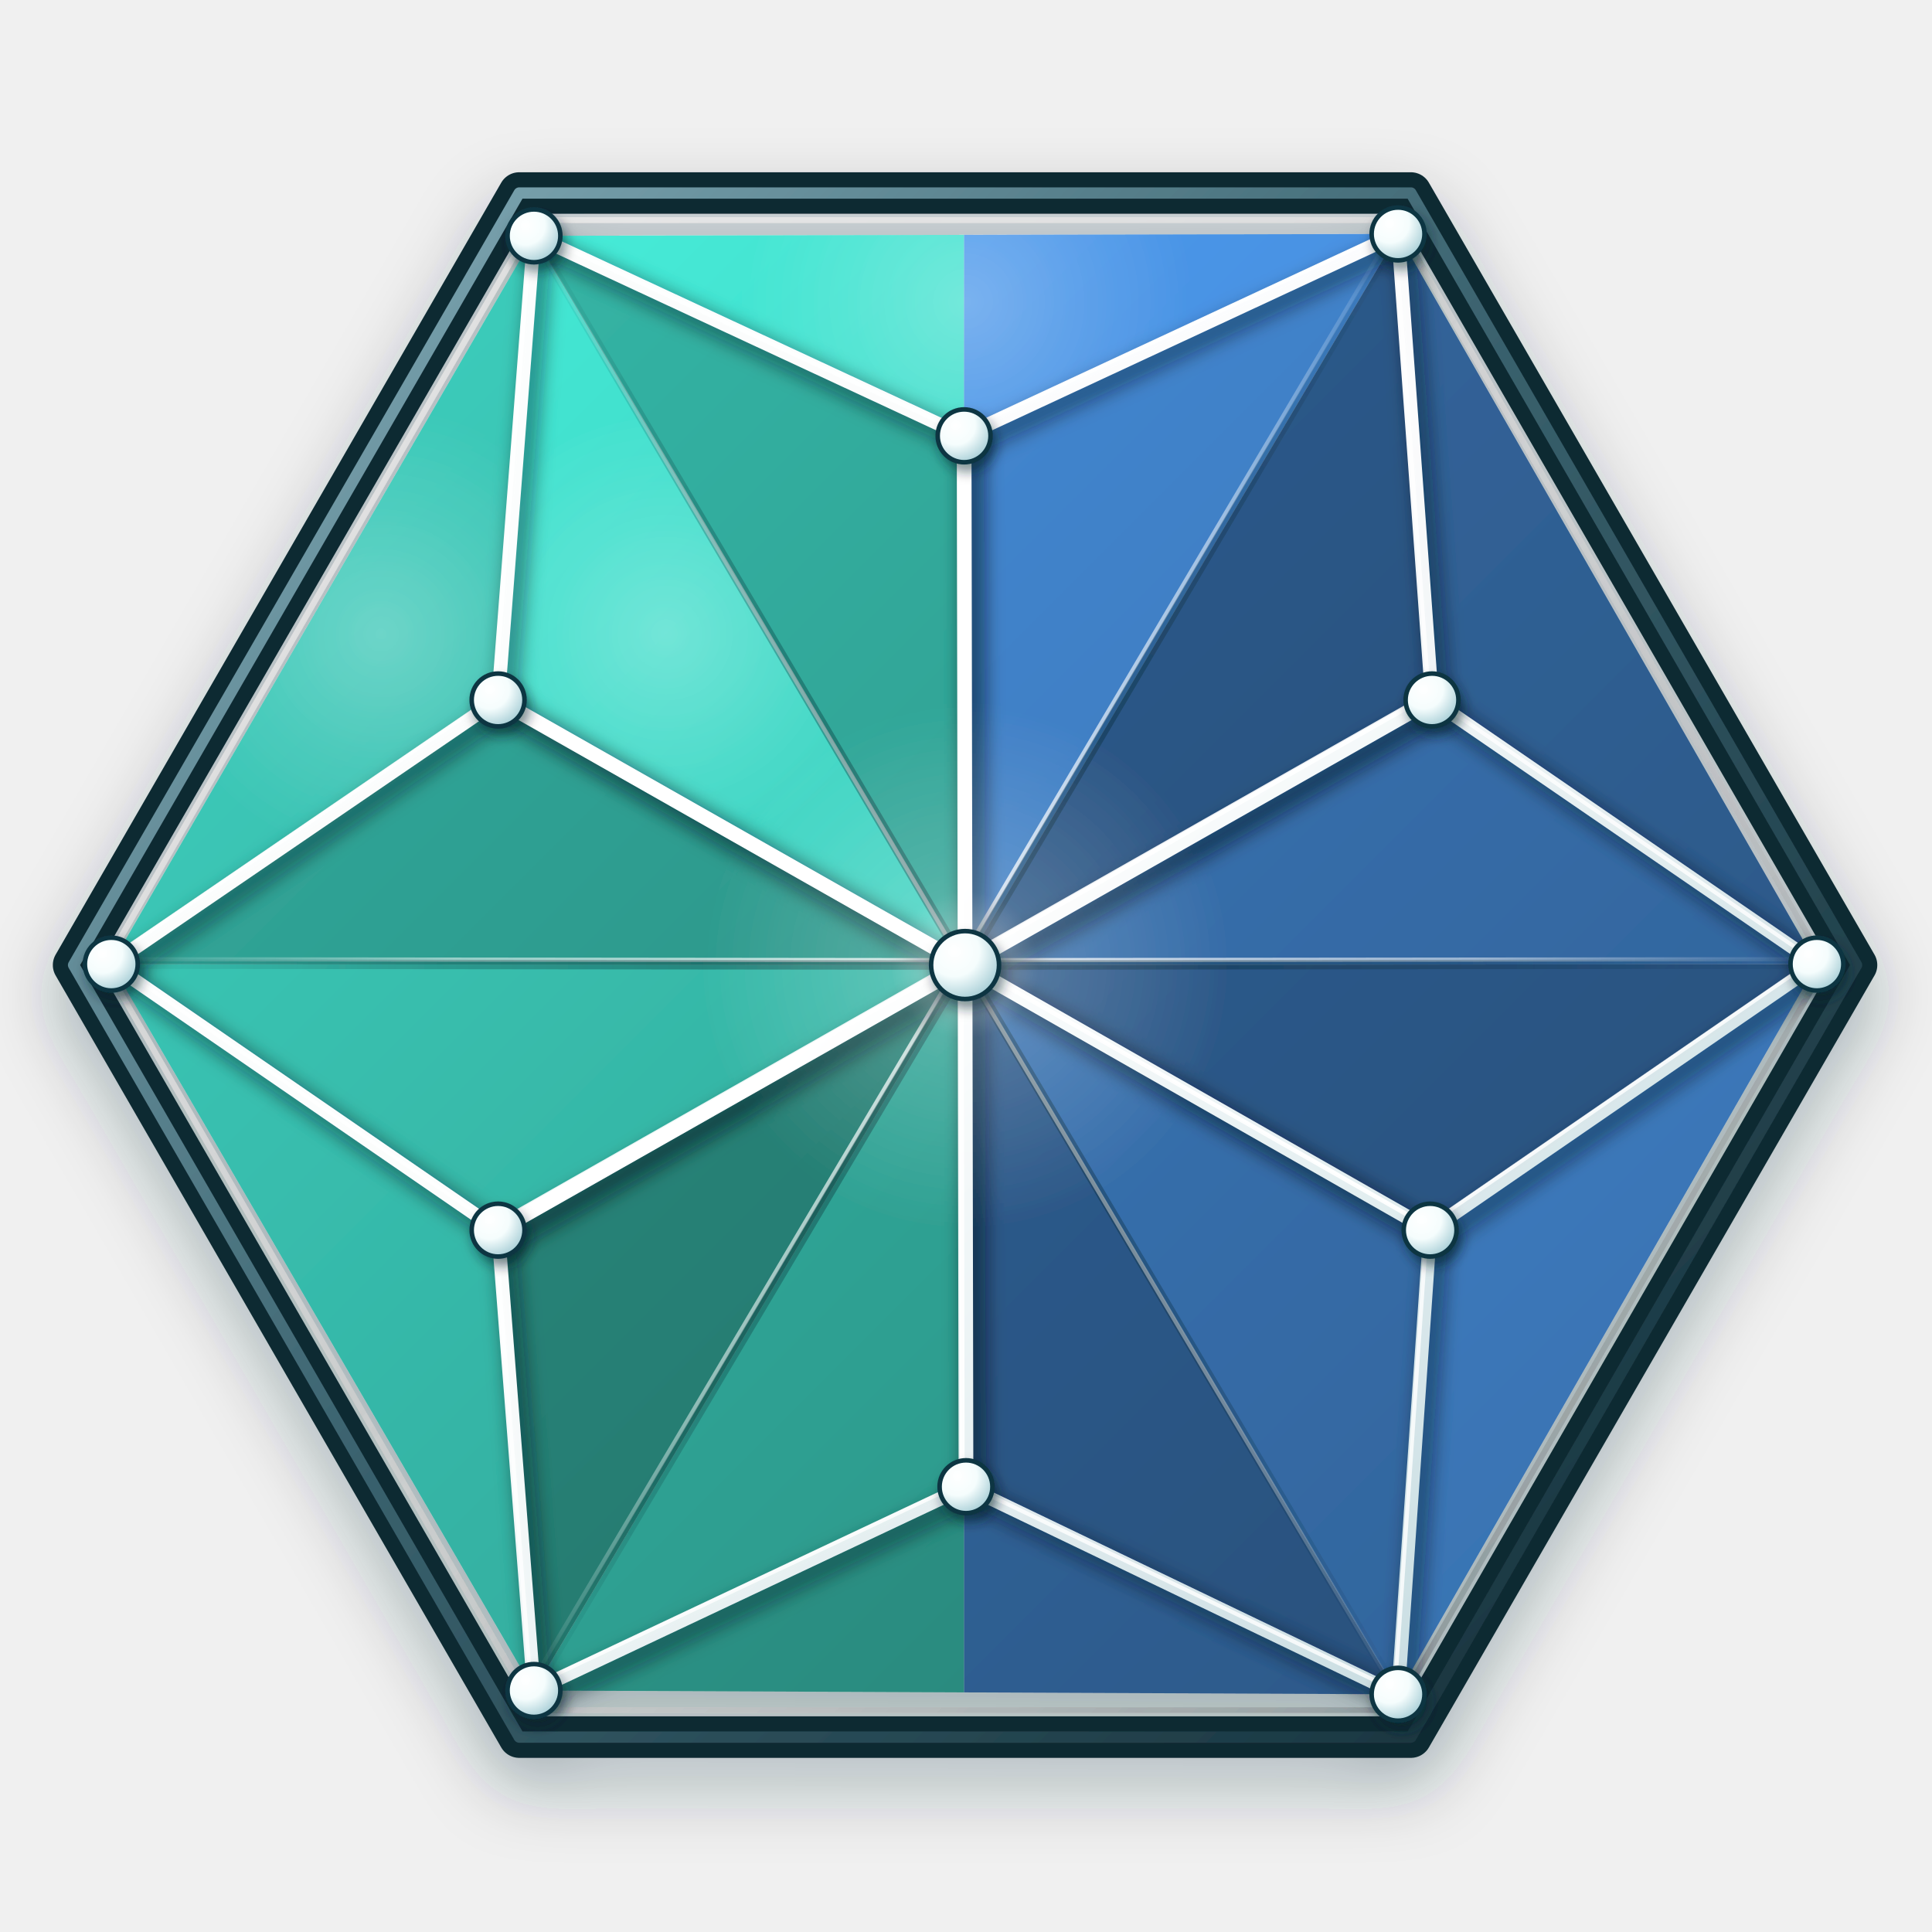
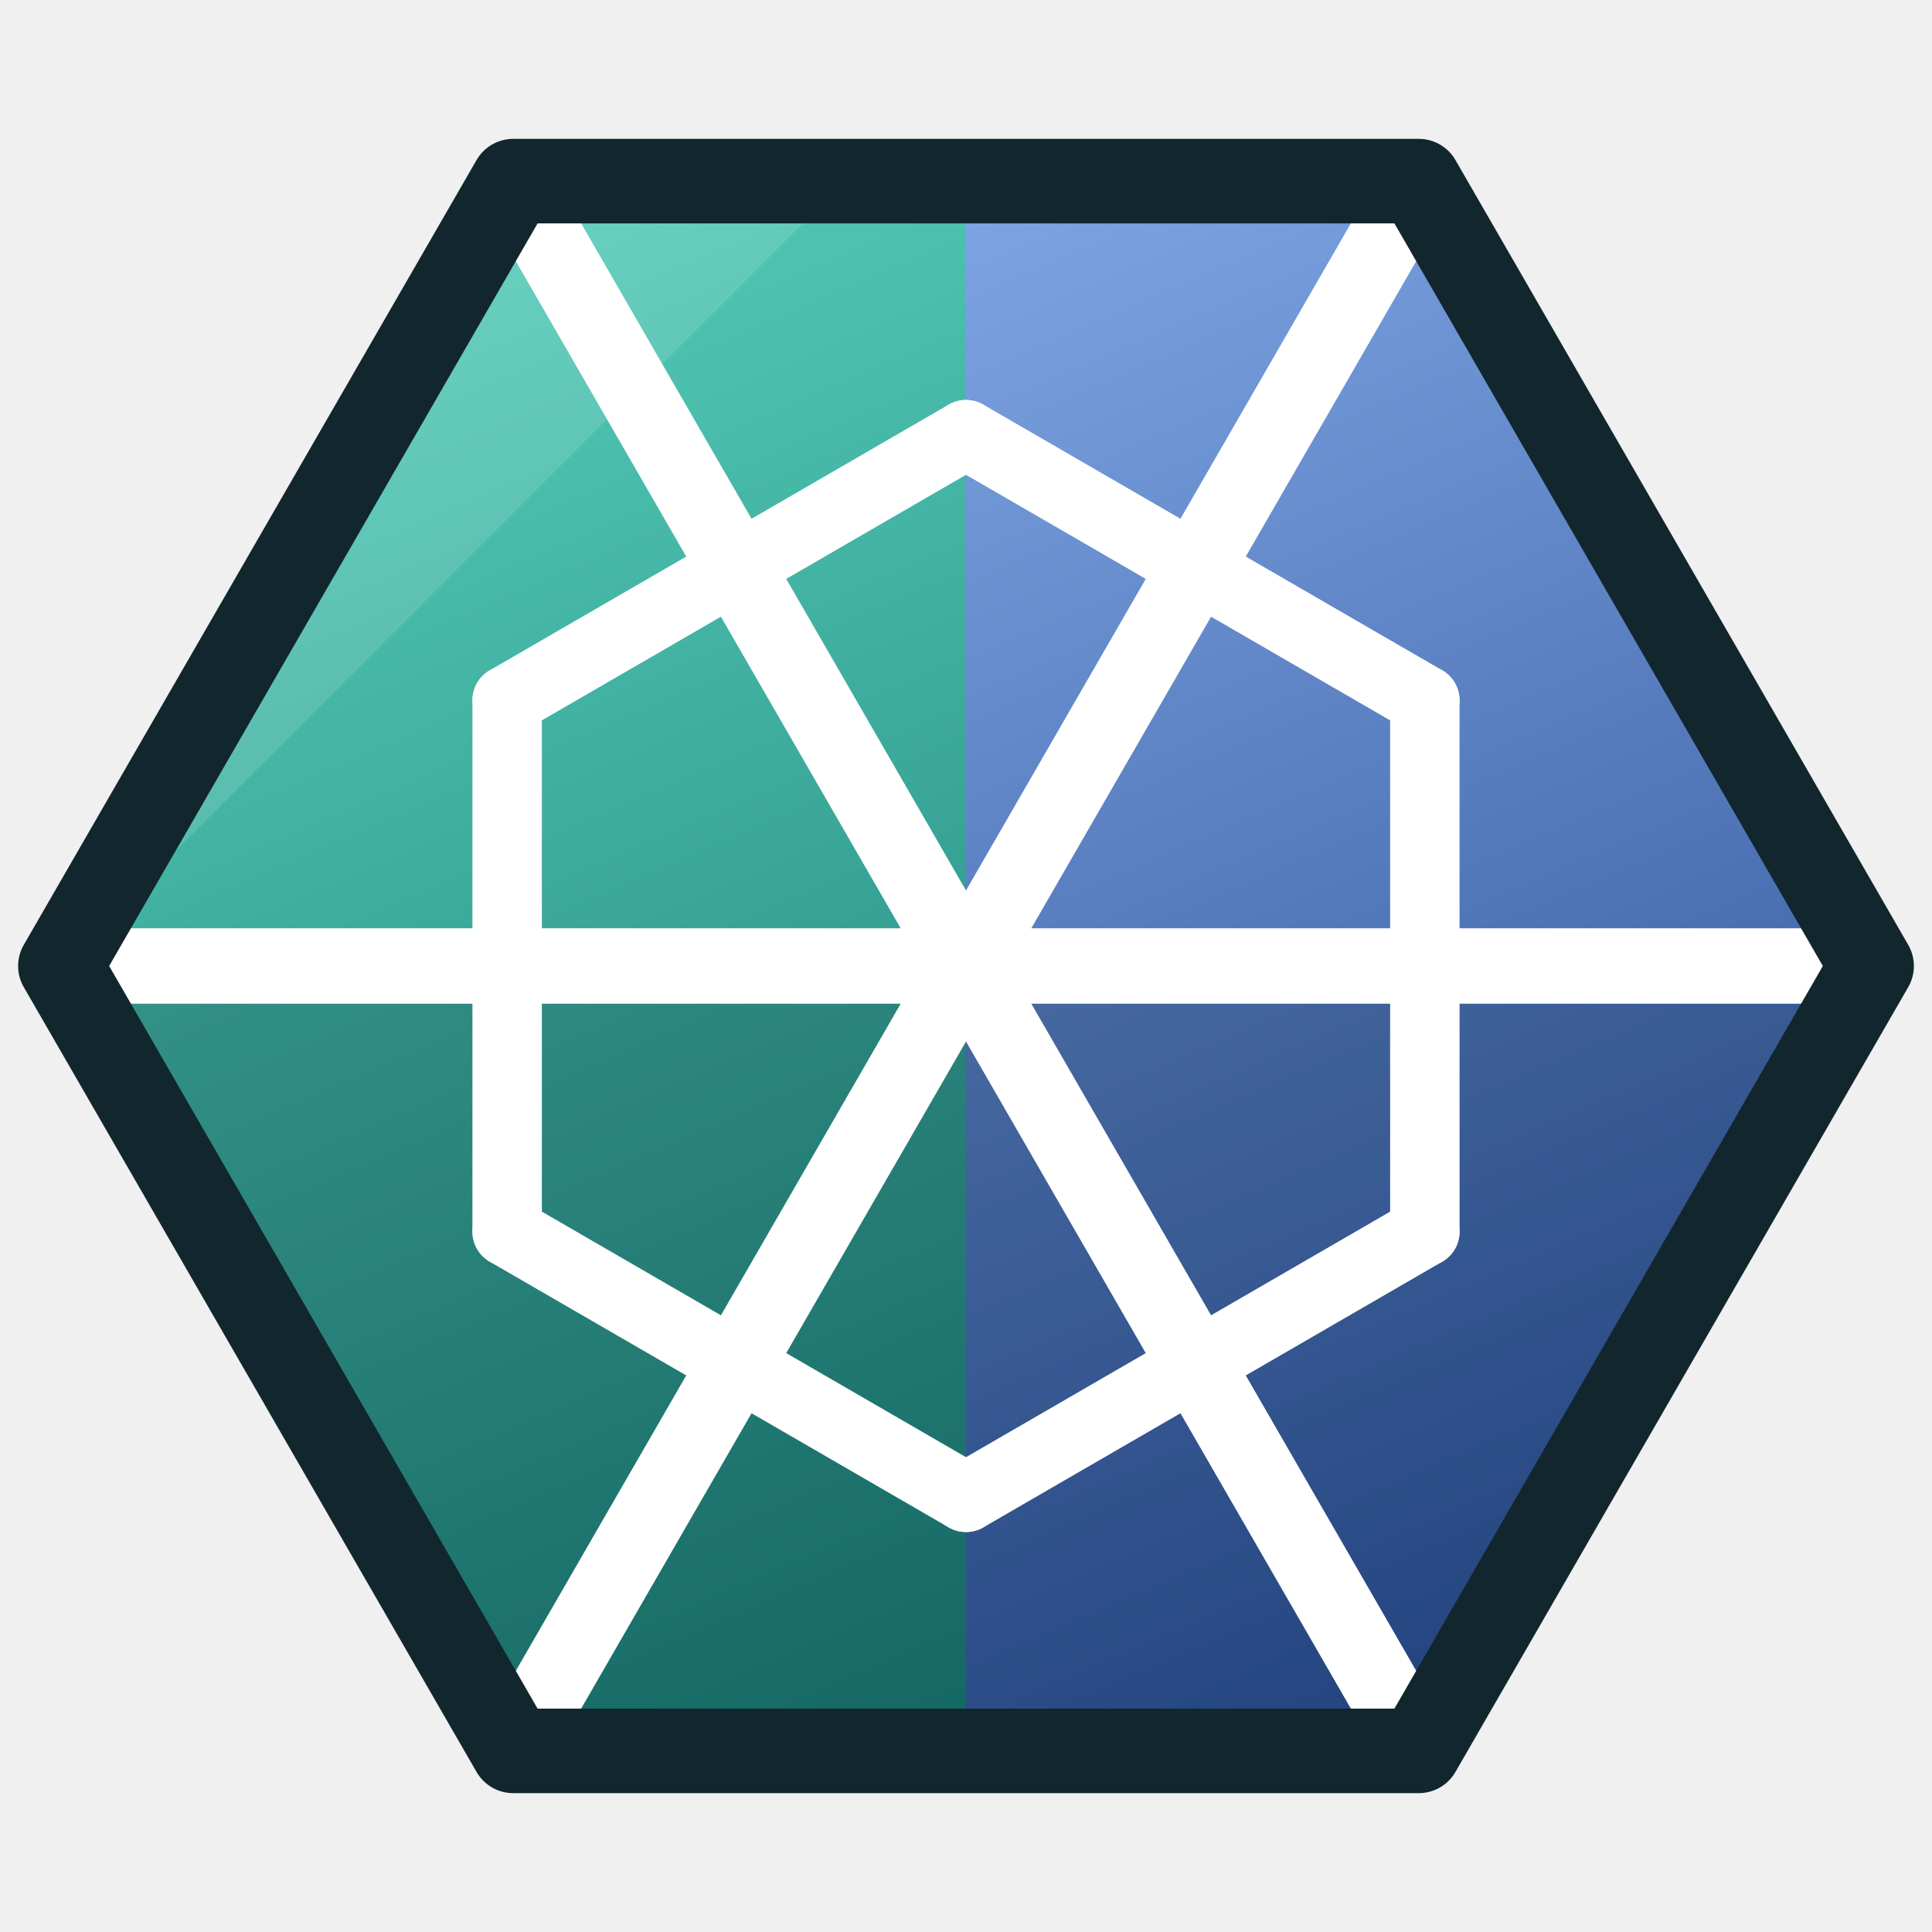
- <svg xmlns="http://www.w3.org/2000/svg" viewBox="0 0 1024 1024" width="1024" height="1024">
+ <svg xmlns="http://www.w3.org/2000/svg" viewBox="0 0 64 64" width="64" height="64">
  <defs>
-     <filter id="dsBig" x="-25%" y="-25%" width="150%" height="150%">
-       <feDropShadow dx="0" dy="16" stdDeviation="18" flood-color="#062A35" flood-opacity="0.32" />
-     </filter>
-     <filter id="dsRod" x="-45%" y="-45%" width="190%" height="190%">
-       <feGaussianBlur stdDeviation="5" />
-     </filter>
-     <filter id="dsNode" x="-70%" y="-70%" width="240%" height="240%">
-       <feDropShadow dx="2" dy="4" stdDeviation="3" flood-color="#02222C" flood-opacity="0.5" />
-     </filter>
-     <linearGradient id="gRod" gradientUnits="userSpaceOnUse" x1="120" y1="120" x2="940" y2="940">
-       <stop offset="0" stop-color="#FFFFFF" />
-       <stop offset="0.45" stop-color="#FFFFFF" />
-       <stop offset="1" stop-color="#BBD6DB" />
-     </linearGradient>
-     <linearGradient id="gBevel" gradientUnits="userSpaceOnUse" x1="140" y1="140" x2="900" y2="900">
-       <stop offset="0" stop-color="#7FA8B4" />
-       <stop offset="0.45" stop-color="#3A626E" />
-       <stop offset="1" stop-color="#15303A" />
-     </linearGradient>
-     <linearGradient id="gFres" gradientUnits="userSpaceOnUse" x1="150" y1="150" x2="900" y2="900">
-       <stop offset="0" stop-color="#FFFFFF" stop-opacity="0.30" />
-       <stop offset="0.42" stop-color="#FFFFFF" stop-opacity="0.05" />
-       <stop offset="1" stop-color="#02141C" stop-opacity="0.30" />
-     </linearGradient>
-     <radialGradient id="gNode" cx="34%" cy="30%" r="74%">
-       <stop offset="0" stop-color="#FFFFFF" />
-       <stop offset="0.5" stop-color="#F5FDFD" />
-       <stop offset="1" stop-color="#A9CFD7" />
-     </radialGradient>
-     <radialGradient id="gCore" cx="50%" cy="50%" r="50%">
-       <stop offset="0" stop-color="#FFFFFF" stop-opacity="0.55" />
-       <stop offset="0.28" stop-color="#FFFFFF" stop-opacity="0.18" />
-       <stop offset="1" stop-color="#FFFFFF" stop-opacity="0" />
-     </radialGradient>
-     <radialGradient id="gSpec" cx="28%" cy="20%" r="58%">
-       <stop offset="0" stop-color="#FFFFFF" stop-opacity="0.16" />
-       <stop offset="1" stop-color="#FFFFFF" stop-opacity="0" />
-     </radialGradient>
-     <radialGradient id="gAO" cx="78%" cy="86%" r="58%">
-       <stop offset="0" stop-color="#02141C" stop-opacity="0.10" />
-       <stop offset="1" stop-color="#02141C" stop-opacity="0" />
-     </radialGradient>
-     <clipPath id="hexClip">
-       <polygon points="996.0,511.5 753.8,91.9 269.2,91.9 27.0,511.5 269.2,931.1 753.8,931.1" />
-     </clipPath>
-     <clipPath id="hexInner">
-       <polygon points="969.5,511.5 740.5,114.9 282.5,114.9 53.5,511.5 282.5,908.1 740.5,908.1" />
-     </clipPath>
-     <linearGradient id="cl0" gradientUnits="userSpaceOnUse" x1="59.0" y1="511.0" x2="511.5" y2="511.5">
-       <stop offset="0" stop-color="#FFFFFF" stop-opacity="0.03" />
-       <stop offset="0.40" stop-color="#FFFFFF" stop-opacity="0.50" />
-       <stop offset="1" stop-color="#FFFFFF" stop-opacity="0.80" />
-     </linearGradient>
-     <linearGradient id="cd0" gradientUnits="userSpaceOnUse" x1="59.0" y1="511.0" x2="511.5" y2="511.5">
-       <stop offset="0" stop-color="#032028" stop-opacity="0.02" />
-       <stop offset="0.40" stop-color="#032028" stop-opacity="0.24" />
-       <stop offset="1" stop-color="#032028" stop-opacity="0.42" />
-     </linearGradient>
-     <linearGradient id="cl1" gradientUnits="userSpaceOnUse" x1="283.0" y1="125.0" x2="511.5" y2="511.5">
-       <stop offset="0" stop-color="#FFFFFF" stop-opacity="0.03" />
-       <stop offset="0.40" stop-color="#FFFFFF" stop-opacity="0.50" />
-       <stop offset="1" stop-color="#FFFFFF" stop-opacity="0.80" />
-     </linearGradient>
-     <linearGradient id="cd1" gradientUnits="userSpaceOnUse" x1="283.0" y1="125.0" x2="511.5" y2="511.5">
-       <stop offset="0" stop-color="#032028" stop-opacity="0.02" />
-       <stop offset="0.40" stop-color="#032028" stop-opacity="0.24" />
-       <stop offset="1" stop-color="#032028" stop-opacity="0.42" />
-     </linearGradient>
-     <linearGradient id="cl2" gradientUnits="userSpaceOnUse" x1="741.0" y1="124.0" x2="511.5" y2="511.5">
-       <stop offset="0" stop-color="#FFFFFF" stop-opacity="0.03" />
-       <stop offset="0.40" stop-color="#FFFFFF" stop-opacity="0.50" />
-       <stop offset="1" stop-color="#FFFFFF" stop-opacity="0.80" />
-     </linearGradient>
-     <linearGradient id="cd2" gradientUnits="userSpaceOnUse" x1="741.0" y1="124.0" x2="511.5" y2="511.5">
-       <stop offset="0" stop-color="#032028" stop-opacity="0.02" />
-       <stop offset="0.40" stop-color="#032028" stop-opacity="0.24" />
-       <stop offset="1" stop-color="#032028" stop-opacity="0.42" />
-     </linearGradient>
-     <linearGradient id="cl3" gradientUnits="userSpaceOnUse" x1="963.0" y1="511.0" x2="511.5" y2="511.5">
-       <stop offset="0" stop-color="#FFFFFF" stop-opacity="0.03" />
-       <stop offset="0.40" stop-color="#FFFFFF" stop-opacity="0.50" />
-       <stop offset="1" stop-color="#FFFFFF" stop-opacity="0.80" />
-     </linearGradient>
-     <linearGradient id="cd3" gradientUnits="userSpaceOnUse" x1="963.0" y1="511.0" x2="511.5" y2="511.5">
-       <stop offset="0" stop-color="#032028" stop-opacity="0.02" />
-       <stop offset="0.40" stop-color="#032028" stop-opacity="0.24" />
-       <stop offset="1" stop-color="#032028" stop-opacity="0.42" />
-     </linearGradient>
-     <linearGradient id="cl4" gradientUnits="userSpaceOnUse" x1="741.0" y1="898.0" x2="511.5" y2="511.5">
-       <stop offset="0" stop-color="#FFFFFF" stop-opacity="0.03" />
-       <stop offset="0.40" stop-color="#FFFFFF" stop-opacity="0.50" />
-       <stop offset="1" stop-color="#FFFFFF" stop-opacity="0.80" />
-     </linearGradient>
-     <linearGradient id="cd4" gradientUnits="userSpaceOnUse" x1="741.0" y1="898.0" x2="511.5" y2="511.5">
-       <stop offset="0" stop-color="#032028" stop-opacity="0.02" />
-       <stop offset="0.40" stop-color="#032028" stop-opacity="0.24" />
-       <stop offset="1" stop-color="#032028" stop-opacity="0.42" />
-     </linearGradient>
-     <linearGradient id="cl5" gradientUnits="userSpaceOnUse" x1="283.0" y1="896.0" x2="511.5" y2="511.5">
-       <stop offset="0" stop-color="#FFFFFF" stop-opacity="0.03" />
-       <stop offset="0.40" stop-color="#FFFFFF" stop-opacity="0.50" />
-       <stop offset="1" stop-color="#FFFFFF" stop-opacity="0.80" />
-     </linearGradient>
-     <linearGradient id="cd5" gradientUnits="userSpaceOnUse" x1="283.0" y1="896.0" x2="511.5" y2="511.5">
-       <stop offset="0" stop-color="#032028" stop-opacity="0.02" />
-       <stop offset="0.40" stop-color="#032028" stop-opacity="0.24" />
-       <stop offset="1" stop-color="#032028" stop-opacity="0.42" />
-     </linearGradient>
-     <linearGradient id="f0_1" gradientUnits="userSpaceOnUse" x1="103" y1="86" x2="603" y2="586">
-       <stop offset="0" stop-color="#46F0DC" />
-       <stop offset="1" stop-color="#3BC8B7" />
-     </linearGradient>
-     <linearGradient id="f0_0" gradientUnits="userSpaceOnUse" x1="103" y1="86" x2="603" y2="586">
-       <stop offset="0" stop-color="#51A2FA" />
-       <stop offset="1" stop-color="#4387D0" />
-     </linearGradient>
-     <linearGradient id="f1_1" gradientUnits="userSpaceOnUse" x1="185" y1="39" x2="685" y2="539">
-       <stop offset="0" stop-color="#36BAAA" />
-       <stop offset="1" stop-color="#2D9B8E" />
-     </linearGradient>
-     <linearGradient id="f1_0" gradientUnits="userSpaceOnUse" x1="185" y1="39" x2="685" y2="539">
-       <stop offset="0" stop-color="#3E7DC2" />
-       <stop offset="1" stop-color="#3468A1" />
-     </linearGradient>
-     <linearGradient id="f2_1" gradientUnits="userSpaceOnUse" x1="338" y1="39" x2="838" y2="539">
-       <stop offset="0" stop-color="#3ED2C0" />
-       <stop offset="1" stop-color="#33AFA0" />
-     </linearGradient>
-     <linearGradient id="f2_0" gradientUnits="userSpaceOnUse" x1="338" y1="39" x2="838" y2="539">
-       <stop offset="0" stop-color="#468DDB" />
-       <stop offset="1" stop-color="#3B76B6" />
-     </linearGradient>
-     <linearGradient id="f3_0" gradientUnits="userSpaceOnUse" x1="420" y1="86" x2="920" y2="586">
-       <stop offset="0" stop-color="#2F5E91" />
-       <stop offset="1" stop-color="#274E79" />
-     </linearGradient>
-     <linearGradient id="f4_0" gradientUnits="userSpaceOnUse" x1="494" y1="214" x2="994" y2="714">
-       <stop offset="0" stop-color="#3A75B5" />
-       <stop offset="1" stop-color="#306197" />
-     </linearGradient>
-     <linearGradient id="f5_0" gradientUnits="userSpaceOnUse" x1="494" y1="308" x2="994" y2="808">
-       <stop offset="0" stop-color="#2F5E91" />
-       <stop offset="1" stop-color="#274E79" />
-     </linearGradient>
-     <linearGradient id="f6_0" gradientUnits="userSpaceOnUse" x1="420" y1="437" x2="920" y2="937">
-       <stop offset="0" stop-color="#3A75B5" />
-       <stop offset="1" stop-color="#306197" />
-     </linearGradient>
-     <linearGradient id="f7_0" gradientUnits="userSpaceOnUse" x1="338" y1="482" x2="838" y2="982">
-       <stop offset="0" stop-color="#2F5E91" />
-       <stop offset="1" stop-color="#274E79" />
-     </linearGradient>
-     <linearGradient id="f8_1" gradientUnits="userSpaceOnUse" x1="186" y1="482" x2="686" y2="982">
-       <stop offset="0" stop-color="#33AE9F" />
-       <stop offset="1" stop-color="#2A9184" />
-     </linearGradient>
-     <linearGradient id="f8_0" gradientUnits="userSpaceOnUse" x1="186" y1="482" x2="686" y2="982">
-       <stop offset="0" stop-color="#3A75B5" />
-       <stop offset="1" stop-color="#306197" />
-     </linearGradient>
-     <linearGradient id="f9_1" gradientUnits="userSpaceOnUse" x1="103" y1="436" x2="603" y2="936">
-       <stop offset="0" stop-color="#298B7F" />
-       <stop offset="1" stop-color="#22746A" />
-     </linearGradient>
-     <linearGradient id="f9_0" gradientUnits="userSpaceOnUse" x1="103" y1="436" x2="603" y2="936">
-       <stop offset="0" stop-color="#2F5E91" />
-       <stop offset="1" stop-color="#274E79" />
-     </linearGradient>
-     <linearGradient id="f10_1" gradientUnits="userSpaceOnUse" x1="28" y1="308" x2="528" y2="808">
-       <stop offset="0" stop-color="#3CCCBA" />
-       <stop offset="1" stop-color="#32AA9B" />
-     </linearGradient>
-     <linearGradient id="f10_0" gradientUnits="userSpaceOnUse" x1="28" y1="308" x2="528" y2="808">
-       <stop offset="0" stop-color="#4489D4" />
-       <stop offset="1" stop-color="#3972B1" />
-     </linearGradient>
-     <linearGradient id="f11_1" gradientUnits="userSpaceOnUse" x1="28" y1="214" x2="528" y2="714">
-       <stop offset="0" stop-color="#33AD9F" />
-       <stop offset="1" stop-color="#2A9084" />
-     </linearGradient>
-     <linearGradient id="f11_0" gradientUnits="userSpaceOnUse" x1="28" y1="214" x2="528" y2="714">
-       <stop offset="0" stop-color="#3A75B5" />
-       <stop offset="1" stop-color="#306197" />
-     </linearGradient>
-     <linearGradient id="f12_1" gradientUnits="userSpaceOnUse" x1="262" y1="-90" x2="762" y2="410">
-       <stop offset="0" stop-color="#48F5E1" />
-       <stop offset="1" stop-color="#3CCCBB" />
-     </linearGradient>
-     <linearGradient id="f12_0" gradientUnits="userSpaceOnUse" x1="262" y1="-90" x2="762" y2="410">
-       <stop offset="0" stop-color="#52A5FF" />
-       <stop offset="1" stop-color="#4489D5" />
-     </linearGradient>
-     <linearGradient id="f13_0" gradientUnits="userSpaceOnUse" x1="571" y1="85" x2="1071" y2="585">
-       <stop offset="0" stop-color="#33679F" />
-       <stop offset="1" stop-color="#2B5685" />
-     </linearGradient>
-     <linearGradient id="f14_0" gradientUnits="userSpaceOnUse" x1="571" y1="437" x2="1071" y2="937">
-       <stop offset="0" stop-color="#4081C8" />
-       <stop offset="1" stop-color="#356BA6" />
-     </linearGradient>
-     <linearGradient id="f15_1" gradientUnits="userSpaceOnUse" x1="262" y1="611" x2="762" y2="1111">
-       <stop offset="0" stop-color="#2D998C" />
-       <stop offset="1" stop-color="#257F74" />
-     </linearGradient>
-     <linearGradient id="f15_0" gradientUnits="userSpaceOnUse" x1="262" y1="611" x2="762" y2="1111">
-       <stop offset="0" stop-color="#33679F" />
-       <stop offset="1" stop-color="#2A5584" />
-     </linearGradient>
-     <linearGradient id="f16_1" gradientUnits="userSpaceOnUse" x1="-48" y1="436" x2="452" y2="936">
-       <stop offset="0" stop-color="#3BCAB9" />
-       <stop offset="1" stop-color="#31A89A" />
-     </linearGradient>
-     <linearGradient id="f17_1" gradientUnits="userSpaceOnUse" x1="-48" y1="86" x2="452" y2="586">
-       <stop offset="0" stop-color="#3FD8C6" />
-       <stop offset="1" stop-color="#35B4A5" />
-     </linearGradient>
-     <radialGradient id="sp0" gradientUnits="userSpaceOnUse" cx="512" cy="160" r="120">
-       <stop offset="0" stop-color="#FFFFFF" stop-opacity="0.26" />
-       <stop offset="0.55" stop-color="#FFFFFF" stop-opacity="0.10" />
-       <stop offset="1" stop-color="#FFFFFF" stop-opacity="0" />
-     </radialGradient>
-     <radialGradient id="sp1" gradientUnits="userSpaceOnUse" cx="353" cy="336" r="120">
-       <stop offset="0" stop-color="#FFFFFF" stop-opacity="0.26" />
-       <stop offset="0.55" stop-color="#FFFFFF" stop-opacity="0.10" />
-       <stop offset="1" stop-color="#FFFFFF" stop-opacity="0" />
-     </radialGradient>
-     <radialGradient id="sp2" gradientUnits="userSpaceOnUse" cx="202" cy="336" r="120">
-       <stop offset="0" stop-color="#FFFFFF" stop-opacity="0.26" />
-       <stop offset="0.55" stop-color="#FFFFFF" stop-opacity="0.10" />
-       <stop offset="1" stop-color="#FFFFFF" stop-opacity="0" />
-     </radialGradient>
+     <defs>
+       <linearGradient id="SgTS" gradientUnits="userSpaceOnUse" x1="4" y1="2" x2="30" y2="62">
+         <stop offset="0" stop-color="#5FD9C4" />
+         <stop offset="1" stop-color="#15756E" />
+       </linearGradient>
+       <linearGradient id="SgBS" gradientUnits="userSpaceOnUse" x1="34" y1="2" x2="60" y2="62">
+         <stop offset="0" stop-color="#83AAE8" />
+         <stop offset="1" stop-color="#1B3F86" />
+       </linearGradient>
+       <clipPath id="Sclip">
+         <polygon points="62.0,32.0 47.0,6.0 17.0,6.0 2.0,32.0 17.0,58.0 47.0,58.0" />
+       </clipPath>
+     </defs>
  </defs>
-   <g filter="url(#dsBig)">
-     <polygon points="511.0,511.2 264.0,371.0 283.0,125.0 511.0,510.7" fill="url(#f0_1)" />
-     <polygon points="511.5,511.5 511.0,511.2 511.0,510.7" fill="url(#f0_0)" />
-     <polygon points="511.0,510.7 283.0,125.0 511.0,231.0 511.0,231.0" fill="url(#f1_1)" />
-     <polygon points="511.5,511.5 511.0,510.7 511.0,231.0 511.0,231.0" fill="url(#f1_0)" />
-     <polygon points="511.0,231.0 511.0,231.0 511.0,231.0" fill="url(#f2_1)" />
-     <polygon points="511.5,511.5 511.0,231.0 741.0,124.0" fill="url(#f2_0)" />
-     <polygon points="511.5,511.5 741.0,124.0 759.0,371.0" fill="url(#f3_0)" />
-     <polygon points="511.5,511.5 759.0,371.0 963.0,511.0" fill="url(#f4_0)" />
-     <polygon points="511.5,511.5 963.0,511.0 758.0,652.0" fill="url(#f5_0)" />
-     <polygon points="511.5,511.5 758.0,652.0 741.0,898.0" fill="url(#f6_0)" />
-     <polygon points="511.5,511.5 741.0,898.0 512.0,788.0" fill="url(#f7_0)" />
-     <polygon points="511.0,788.5 283.0,896.0 511.0,512.3" fill="url(#f8_1)" />
-     <polygon points="511.5,511.5 512.0,788.0 511.0,788.5 511.0,512.3" fill="url(#f8_0)" />
-     <polygon points="511.0,512.3 283.0,896.0 264.0,652.0 511.0,511.8" fill="url(#f9_1)" />
-     <polygon points="511.5,511.5 511.0,512.3 511.0,511.8" fill="url(#f9_0)" />
-     <polygon points="511.0,511.8 264.0,652.0 59.0,511.0 511.0,511.5" fill="url(#f10_1)" />
-     <polygon points="511.5,511.5 511.0,511.8 511.0,511.5" fill="url(#f10_0)" />
-     <polygon points="511.0,511.5 59.0,511.0 264.0,371.0 511.0,511.2" fill="url(#f11_1)" />
-     <polygon points="511.5,511.5 511.0,511.5 511.0,511.2" fill="url(#f11_0)" />
-     <polygon points="283.0,125.0 511.0,231.0 511.0,231.0 511.0,124.5" fill="url(#f12_1)" />
-     <polygon points="511.0,231.0 511.0,231.0 741.0,124.0 511.0,124.5" fill="url(#f12_0)" />
-     <polygon points="741.0,124.0 759.0,371.0 963.0,511.0" fill="url(#f13_0)" />
-     <polygon points="963.0,511.0 758.0,652.0 741.0,898.0" fill="url(#f14_0)" />
-     <polygon points="511.0,788.5 283.0,896.0 511.0,897.0" fill="url(#f15_1)" />
-     <polygon points="741.0,898.0 512.0,788.0 511.0,788.5 511.0,897.0" fill="url(#f15_0)" />
-     <polygon points="283.0,896.0 264.0,652.0 59.0,511.0" fill="url(#f16_1)" />
-     <polygon points="59.0,511.0 264.0,371.0 283.0,125.0" fill="url(#f17_1)" />
-     <polygon points="283.0,125.0 511.0,231.0 741.0,124.0" fill="url(#sp0)" />
-     <polygon points="511.5,511.5 264.0,371.0 283.0,125.0" fill="url(#sp1)" />
-     <polygon points="59.0,511.0 264.0,371.0 283.0,125.0" fill="url(#sp2)" />
-     <g clip-path="url(#hexInner)" fill="none" stroke-linecap="round">
-       <line x1="56.8" y1="508.4" x2="509.3" y2="508.9" stroke="url(#cl0)" stroke-width="2.2" />
-       <line x1="280.8" y1="122.4" x2="509.3" y2="508.9" stroke="url(#cl1)" stroke-width="2.2" />
-       <line x1="738.8" y1="121.4" x2="509.3" y2="508.9" stroke="url(#cl2)" stroke-width="2.2" />
-       <line x1="960.8" y1="508.4" x2="509.3" y2="508.9" stroke="url(#cl3)" stroke-width="2.2" />
-       <line x1="738.8" y1="895.4" x2="509.3" y2="508.9" stroke="url(#cl4)" stroke-width="2.2" />
-       <line x1="280.8" y1="893.4" x2="509.3" y2="508.9" stroke="url(#cl5)" stroke-width="2.2" />
-       <line x1="59.0" y1="511.0" x2="511.5" y2="511.5" stroke="url(#cd0)" stroke-width="5.0" />
-       <line x1="283.0" y1="125.0" x2="511.5" y2="511.5" stroke="url(#cd1)" stroke-width="5.0" />
-       <line x1="741.0" y1="124.0" x2="511.5" y2="511.5" stroke="url(#cd2)" stroke-width="5.0" />
-       <line x1="963.0" y1="511.0" x2="511.5" y2="511.5" stroke="url(#cd3)" stroke-width="5.0" />
-       <line x1="741.0" y1="898.0" x2="511.5" y2="511.5" stroke="url(#cd4)" stroke-width="5.0" />
-       <line x1="283.0" y1="896.0" x2="511.5" y2="511.5" stroke="url(#cd5)" stroke-width="5.0" />
-       <g stroke="#01191F" stroke-opacity="0.50" stroke-width="10.0" filter="url(#dsRod)">
-         <line x1="268.0" y1="375.8" x2="287.0" y2="129.8" />
-         <line x1="287.0" y1="129.8" x2="515.0" y2="235.8" />
-         <line x1="515.0" y1="235.8" x2="745.0" y2="128.8" />
-         <line x1="745.0" y1="128.8" x2="763.0" y2="375.8" />
-         <line x1="763.0" y1="375.8" x2="967.0" y2="515.8" />
-         <line x1="967.0" y1="515.8" x2="762.0" y2="656.8" />
-         <line x1="762.0" y1="656.8" x2="745.0" y2="902.8" />
-         <line x1="745.0" y1="902.8" x2="516.0" y2="792.8" />
-         <line x1="516.0" y1="792.8" x2="287.0" y2="900.8" />
-         <line x1="287.0" y1="900.8" x2="268.0" y2="656.8" />
-         <line x1="268.0" y1="656.8" x2="63.0" y2="515.8" />
-         <line x1="63.0" y1="515.8" x2="268.0" y2="375.8" />
-       </g>
-       <g stroke="url(#gRod)" stroke-opacity="0.98" stroke-width="7.2">
-         <line x1="264.0" y1="371.0" x2="283.0" y2="125.0" />
-         <line x1="283.0" y1="125.0" x2="511.0" y2="231.0" />
-         <line x1="511.0" y1="231.0" x2="741.0" y2="124.0" />
-         <line x1="741.0" y1="124.0" x2="759.0" y2="371.0" />
-         <line x1="759.0" y1="371.0" x2="963.0" y2="511.0" />
-         <line x1="963.0" y1="511.0" x2="758.0" y2="652.0" />
-         <line x1="758.0" y1="652.0" x2="741.0" y2="898.0" />
-         <line x1="741.0" y1="898.0" x2="512.0" y2="788.0" />
-         <line x1="512.0" y1="788.0" x2="283.0" y2="896.0" />
-         <line x1="283.0" y1="896.0" x2="264.0" y2="652.0" />
-         <line x1="264.0" y1="652.0" x2="59.0" y2="511.0" />
-         <line x1="59.0" y1="511.0" x2="264.0" y2="371.0" />
-       </g>
-       <g stroke="#FFFFFF" stroke-opacity="0.8" stroke-width="2.1">
-         <line x1="262.3" y1="368.8" x2="281.3" y2="122.8" />
-         <line x1="281.3" y1="122.8" x2="509.3" y2="228.8" />
-         <line x1="509.3" y1="228.8" x2="739.3" y2="121.8" />
-         <line x1="739.3" y1="121.8" x2="757.3" y2="368.8" />
-         <line x1="757.3" y1="368.8" x2="961.3" y2="508.8" />
-         <line x1="961.3" y1="508.8" x2="756.3" y2="649.8" />
-         <line x1="756.3" y1="649.8" x2="739.3" y2="895.8" />
-         <line x1="739.3" y1="895.8" x2="510.3" y2="785.8" />
-         <line x1="510.3" y1="785.8" x2="281.3" y2="893.8" />
-         <line x1="281.3" y1="893.8" x2="262.3" y2="649.8" />
-         <line x1="262.3" y1="649.8" x2="57.3" y2="508.8" />
-         <line x1="57.3" y1="508.8" x2="262.3" y2="368.8" />
-       </g>
-       <g stroke="#01161C" stroke-opacity="0.60" stroke-width="12.0" filter="url(#dsRod)">
-         <line x1="516.0" y1="516.9" x2="268.5" y2="376.4" />
-         <line x1="516.0" y1="516.9" x2="515.5" y2="236.4" />
-         <line x1="516.0" y1="516.9" x2="763.5" y2="376.4" />
-         <line x1="516.0" y1="516.9" x2="762.5" y2="657.4" />
-         <line x1="516.0" y1="516.9" x2="516.5" y2="793.4" />
-         <line x1="516.0" y1="516.9" x2="268.5" y2="657.4" />
-       </g>
-       <g stroke="url(#gRod)" stroke-opacity="1" stroke-width="7.8">
-         <line x1="511.5" y1="511.5" x2="264.0" y2="371.0" />
-         <line x1="511.5" y1="511.5" x2="511.0" y2="231.0" />
-         <line x1="511.5" y1="511.5" x2="759.0" y2="371.0" />
-         <line x1="511.5" y1="511.5" x2="758.0" y2="652.0" />
-         <line x1="511.5" y1="511.5" x2="512.0" y2="788.0" />
-         <line x1="511.5" y1="511.5" x2="264.0" y2="652.0" />
-       </g>
-       <g stroke="#FFFFFF" stroke-opacity="0.92" stroke-width="2.4">
-         <line x1="509.6" y1="509.1" x2="262.1" y2="368.6" />
-         <line x1="509.6" y1="509.1" x2="509.1" y2="228.6" />
-         <line x1="509.6" y1="509.1" x2="757.1" y2="368.6" />
-         <line x1="509.6" y1="509.1" x2="756.1" y2="649.6" />
-         <line x1="509.6" y1="509.1" x2="510.1" y2="785.6" />
-         <line x1="509.6" y1="509.1" x2="262.1" y2="649.6" />
-       </g>
-       <g stroke="#FFFFFF" stroke-opacity="0.9" stroke-width="1.1">
-         <line x1="508.8" y1="508.2" x2="261.3" y2="367.7" />
-         <line x1="508.8" y1="508.2" x2="508.3" y2="227.7" />
-         <line x1="508.8" y1="508.2" x2="756.3" y2="367.7" />
-         <line x1="508.8" y1="508.2" x2="755.3" y2="648.7" />
-         <line x1="508.8" y1="508.2" x2="509.3" y2="784.7" />
-         <line x1="508.8" y1="508.2" x2="261.3" y2="648.7" />
-       </g>
-     </g>
-     <circle cx="511.5" cy="511.5" r="140" fill="url(#gCore)" />
-     <polygon points="967.5,511.5 739.5,116.6 283.5,116.6 55.5,511.5 283.5,906.4 739.5,906.4" fill="none" stroke="url(#gFres)" stroke-width="3" stroke-linejoin="round" />
-     <polygon points="984.0,511.5 747.8,102.3 275.2,102.3 39.0,511.5 275.2,920.7 747.8,920.7" fill="none" stroke="#102A33" stroke-width="22" stroke-linejoin="round" />
-     <polygon points="984.0,511.5 747.8,102.3 275.2,102.3 39.0,511.5 275.2,920.7 747.8,920.7" fill="none" stroke="url(#gBevel)" stroke-width="6" stroke-linejoin="round" />
-     <g filter="url(#dsNode)" stroke="#0A3542" stroke-width="2.4">
-       <circle cx="264.0" cy="371.0" r="14.0" fill="url(#gNode)" />
-       <circle cx="283.0" cy="125.0" r="14.0" fill="url(#gNode)" />
-       <circle cx="511.0" cy="231.0" r="14.0" fill="url(#gNode)" />
-       <circle cx="741.0" cy="124.0" r="14.0" fill="url(#gNode)" />
-       <circle cx="759.0" cy="371.0" r="14.0" fill="url(#gNode)" />
-       <circle cx="963.0" cy="511.0" r="14.0" fill="url(#gNode)" />
-       <circle cx="758.0" cy="652.0" r="14.0" fill="url(#gNode)" />
-       <circle cx="741.0" cy="898.0" r="14.0" fill="url(#gNode)" />
-       <circle cx="512.0" cy="788.0" r="14.0" fill="url(#gNode)" />
-       <circle cx="283.0" cy="896.0" r="14.0" fill="url(#gNode)" />
-       <circle cx="264.0" cy="652.0" r="14.0" fill="url(#gNode)" />
-       <circle cx="59.0" cy="511.0" r="14.0" fill="url(#gNode)" />
-       <circle cx="511.5" cy="511.5" r="18.0" fill="url(#gNode)" />
-     </g>
+   <g clip-path="url(#Sclip)">
+     <rect x="0" y="0" width="32" height="64" fill="url(#SgTS)" />
+     <rect x="32" y="0" width="32" height="64" fill="url(#SgBS)" />
+     <polygon points="2.0,32.0 17.0,6.0 47.0,6.0 32.0,2.0" fill="#FFFFFF" fill-opacity="0.12" />
+     <polygon points="2.0,32.0 17.0,58.0 47.0,58.0 62.0,32.0" fill="#02141C" fill-opacity="0.18" />
  </g>
+   <g stroke="#FFFFFF" stroke-linecap="round" stroke-linejoin="round" fill="none">
+     <line x1="32.0" y1="32.0" x2="62.0" y2="32.0" stroke-width="2.5" />
+     <line x1="32.0" y1="32.0" x2="47.0" y2="6.0" stroke-width="2.5" />
+     <line x1="32.0" y1="32.0" x2="17.0" y2="6.0" stroke-width="2.5" />
+     <line x1="32.0" y1="32.0" x2="2.0" y2="32.0" stroke-width="2.5" />
+     <line x1="32.0" y1="32.0" x2="17.0" y2="58.0" stroke-width="2.5" />
+     <line x1="32.0" y1="32.0" x2="47.0" y2="58.0" stroke-width="2.5" />
+     <line x1="32.0" y1="14.4" x2="47.2" y2="23.2" stroke-width="2.3" />
+     <line x1="47.2" y1="23.2" x2="47.2" y2="40.8" stroke-width="2.3" />
+     <line x1="47.2" y1="40.8" x2="32.0" y2="49.6" stroke-width="2.3" />
+     <line x1="32.0" y1="49.6" x2="16.8" y2="40.8" stroke-width="2.3" />
+     <line x1="16.8" y1="40.8" x2="16.8" y2="23.2" stroke-width="2.3" />
+     <line x1="16.8" y1="23.2" x2="32.0" y2="14.4" stroke-width="2.3" />
+     <line x1="32.0" y1="32.0" x2="32.0" y2="14.4" stroke-width="0.0" />
+     <line x1="32.0" y1="32.0" x2="47.2" y2="23.2" stroke-width="0.0" />
+     <line x1="32.0" y1="32.0" x2="47.2" y2="40.8" stroke-width="0.0" />
+     <line x1="32.0" y1="32.0" x2="32.0" y2="49.6" stroke-width="0.0" />
+     <line x1="32.0" y1="32.0" x2="16.8" y2="40.8" stroke-width="0.0" />
+     <line x1="32.0" y1="32.0" x2="16.8" y2="23.2" stroke-width="0.0" />
+   </g>
+   <circle cx="32.0" cy="32.0" r="2.2" fill="#FFFFFF" />
+   <polygon points="62.0,32.0 47.0,6.0 17.0,6.0 2.0,32.0 17.0,58.0 47.0,58.0" fill="none" stroke="#12262E" stroke-width="2.8" stroke-linejoin="round" />
</svg>
